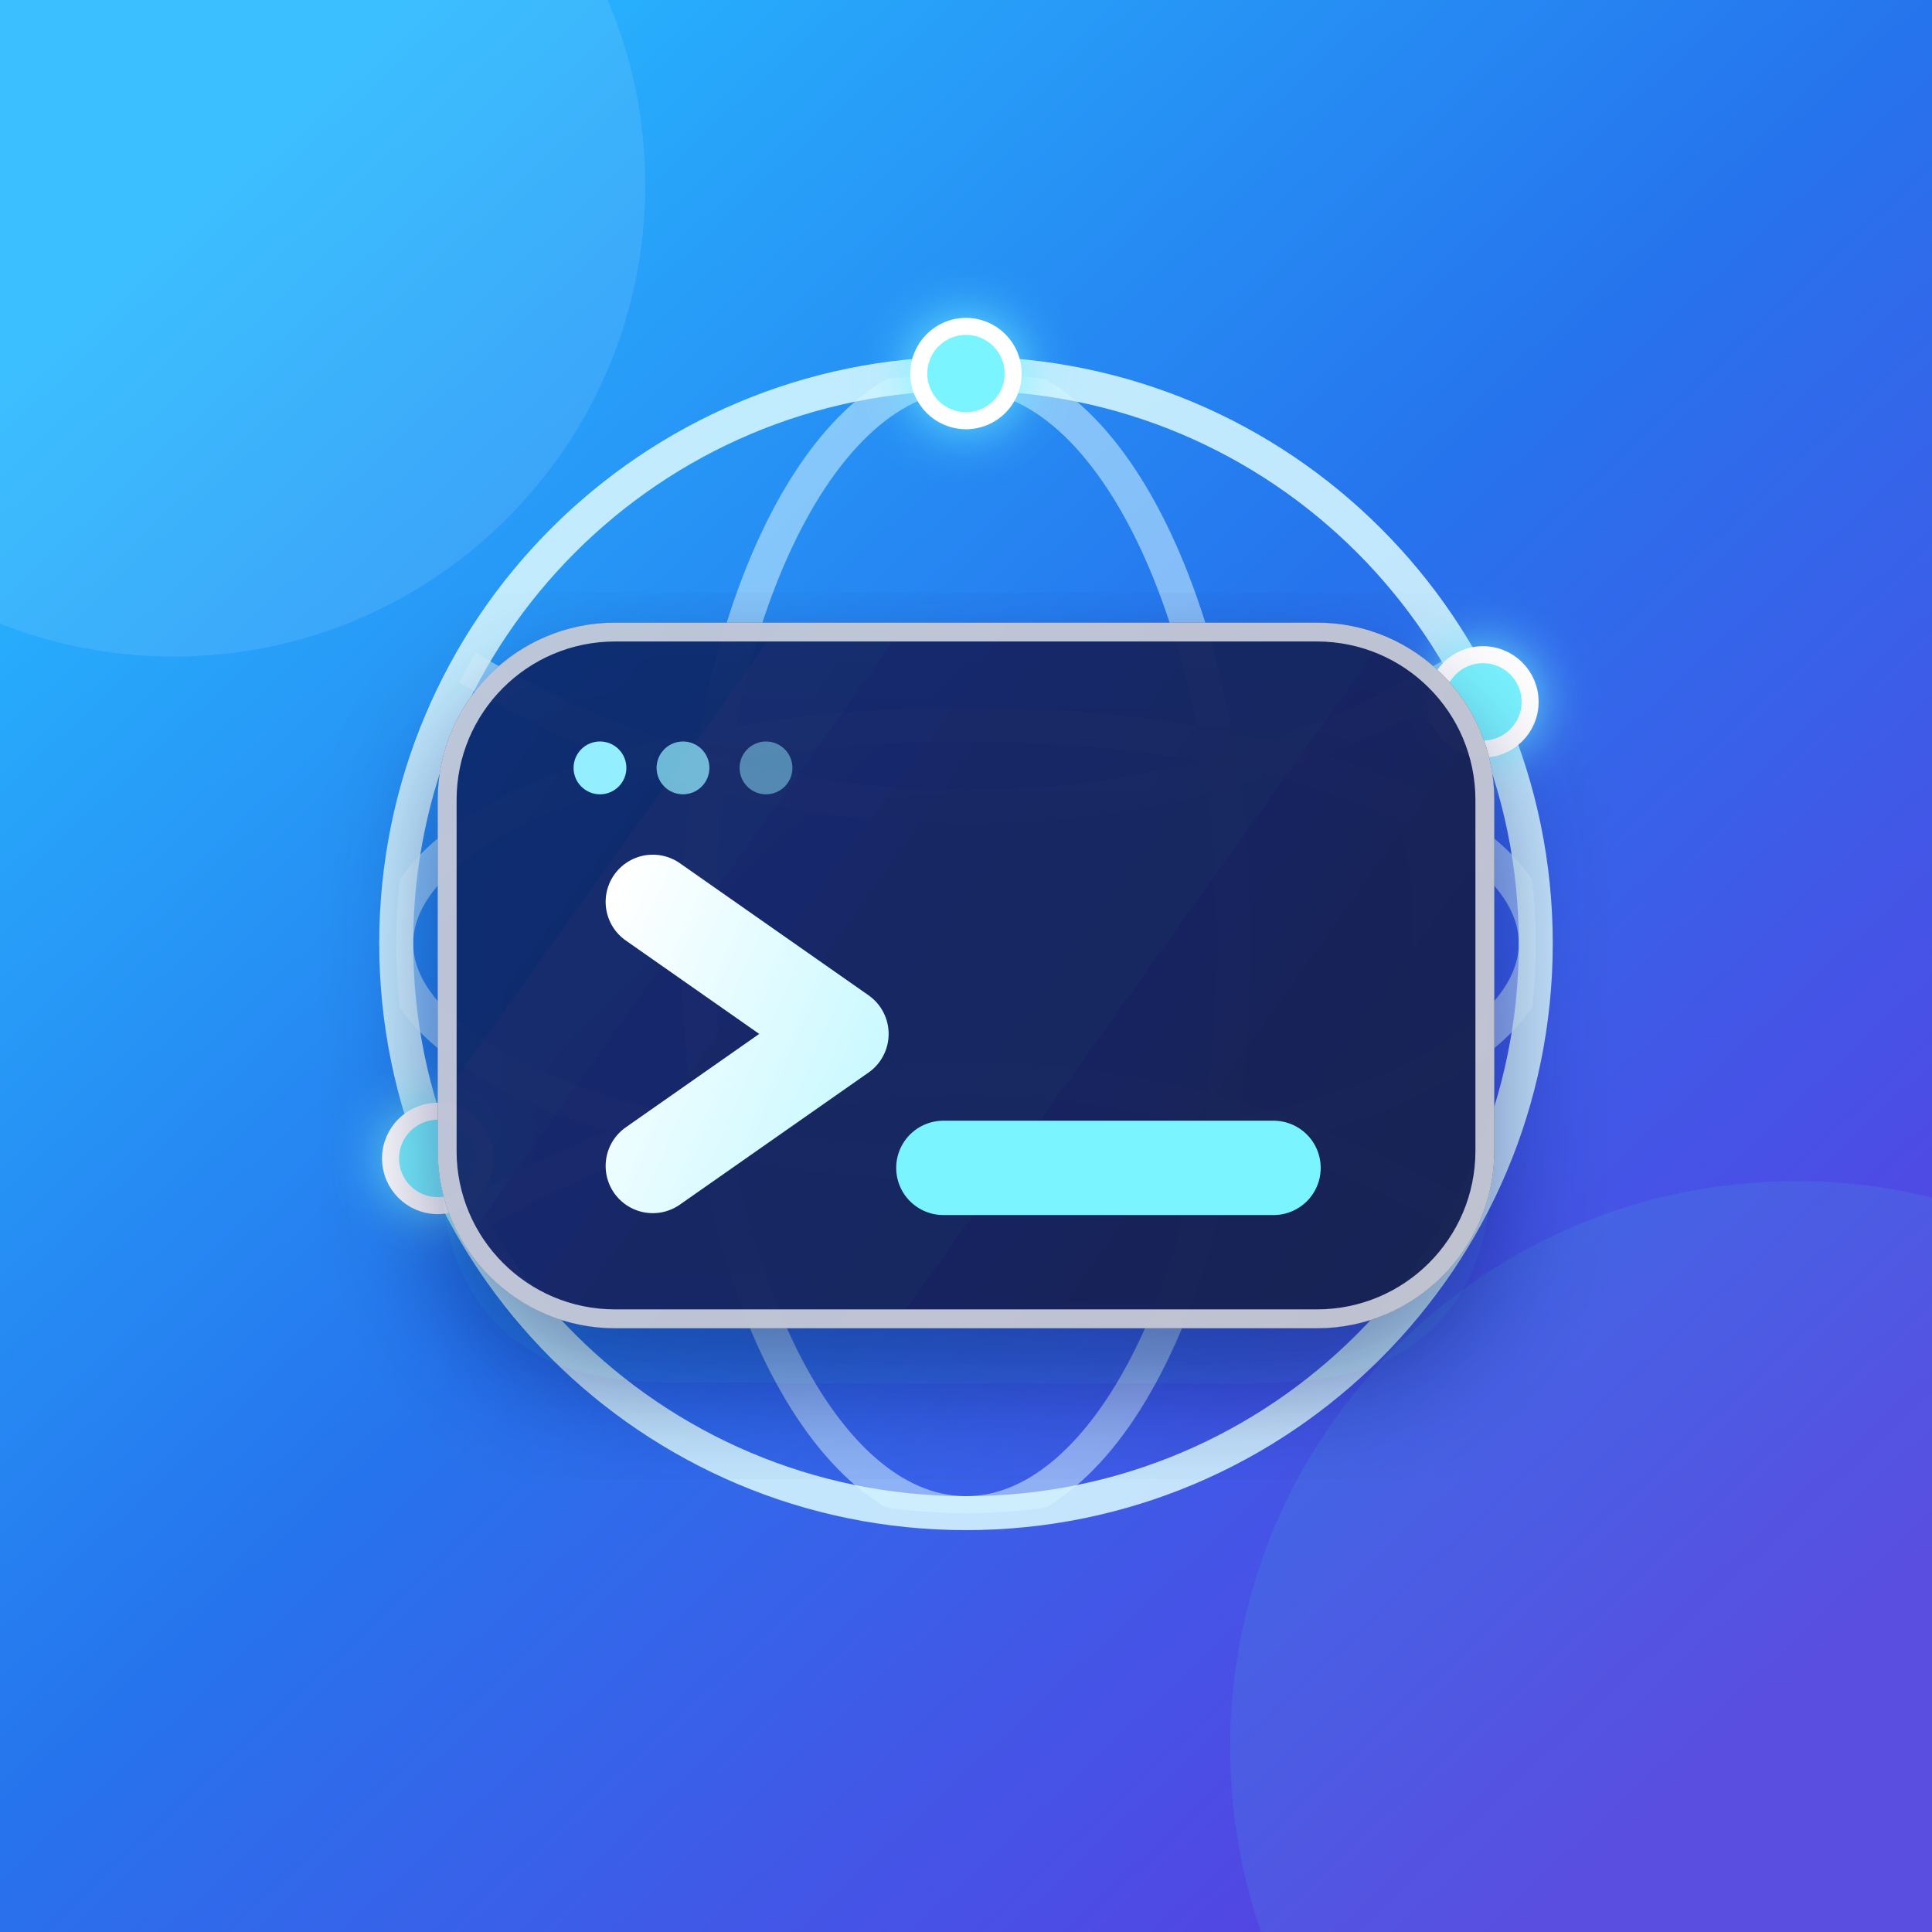
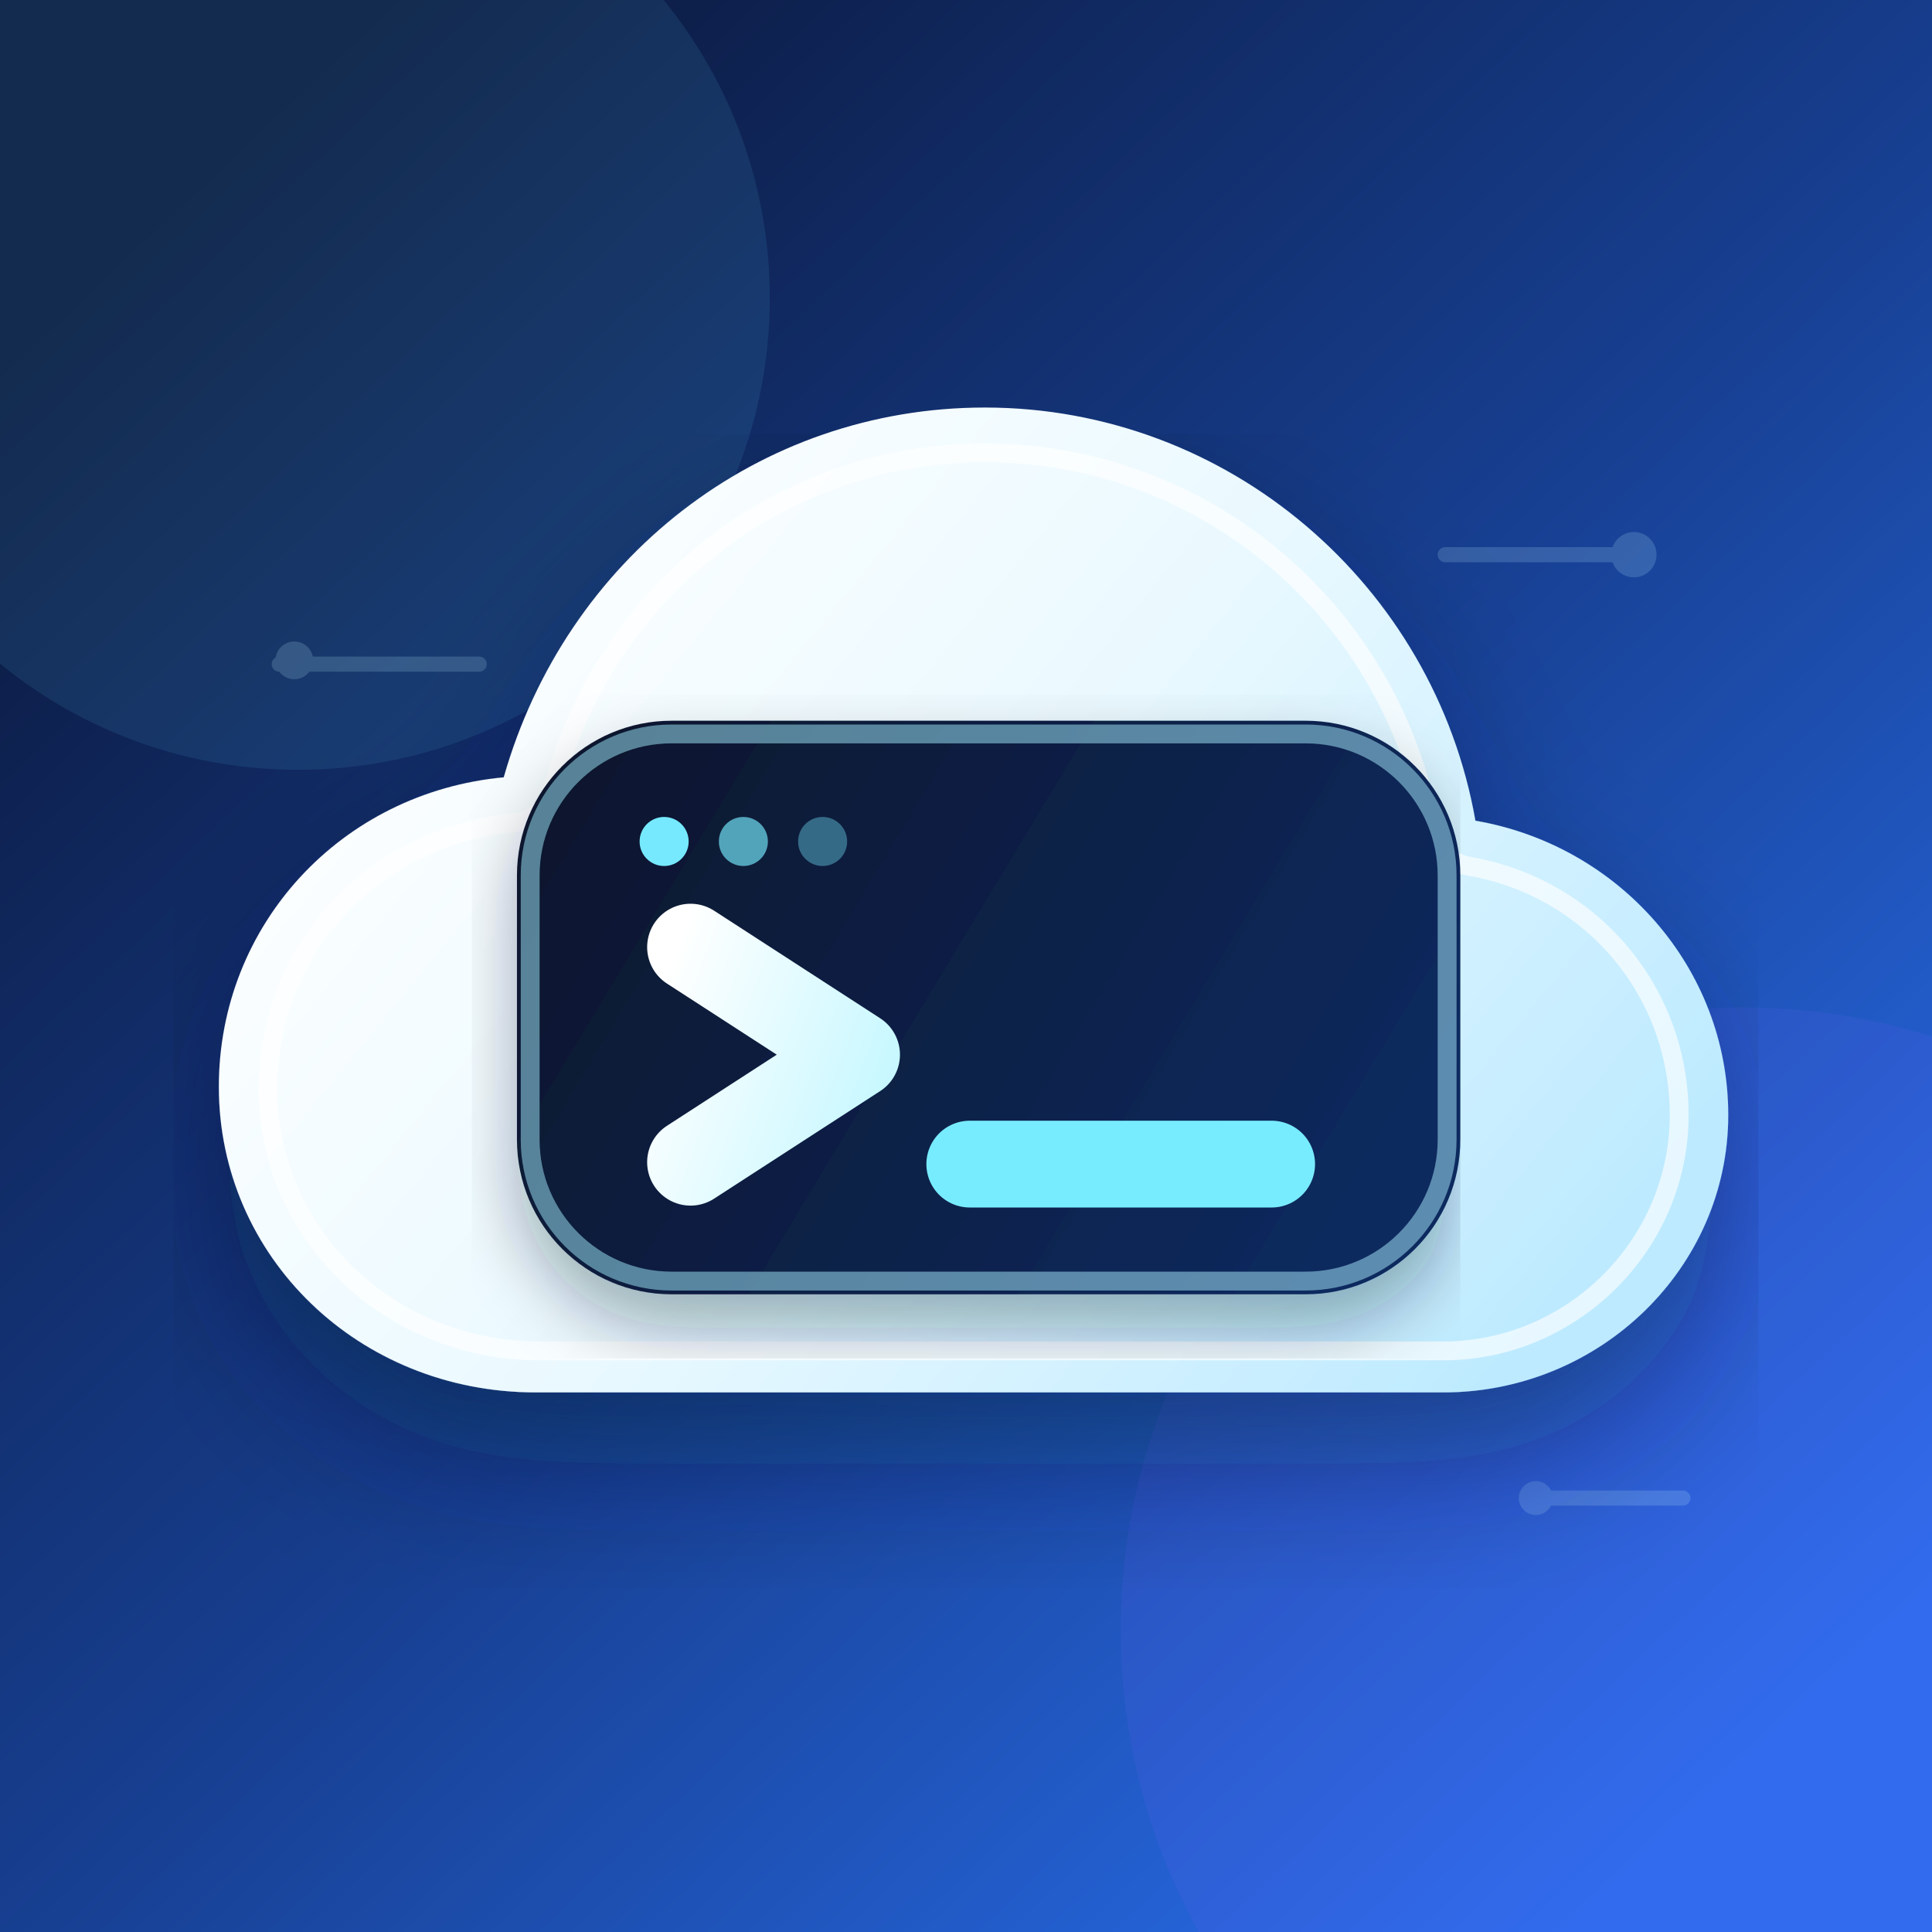
<svg xmlns="http://www.w3.org/2000/svg" width="1024" height="1024" viewBox="0 0 1024 1024">
  <defs>
-     <linearGradient id="background" x1="118" y1="92" x2="906" y2="934" gradientUnits="userSpaceOnUse">
-       <stop offset="0" stop-color="#27B8FF" />
-       <stop offset="0.48" stop-color="#2674ED" />
-       <stop offset="1" stop-color="#5B3DE1" />
+     <linearGradient id="background" x1="112" y1="84" x2="920" y2="940" gradientUnits="userSpaceOnUse">
+       <stop offset="0" stop-color="#0B183B" />
+       <stop offset="0.52" stop-color="#173F91" />
+       <stop offset="1" stop-color="#296DEB" />
    </linearGradient>
-     <radialGradient id="halo" cx="0" cy="0" r="1" gradientTransform="translate(512 468) rotate(90) scale(430)">
-       <stop stop-color="#69E4FF" stop-opacity="0.44" />
-       <stop offset="1" stop-color="#69E4FF" stop-opacity="0" />
+     <radialGradient id="atmosphere" cx="0" cy="0" r="1" gradientTransform="translate(744 196) rotate(128) scale(700)">
+       <stop stop-color="#70E5FF" stop-opacity="0.42" />
+       <stop offset="0.56" stop-color="#50B7FF" stop-opacity="0.10" />
+       <stop offset="1" stop-color="#50B7FF" stop-opacity="0" />
    </radialGradient>
-     <linearGradient id="terminal" x1="282" y1="356" x2="748" y2="688" gradientUnits="userSpaceOnUse">
-       <stop stop-color="#102C70" stop-opacity="0.96" />
-       <stop offset="1" stop-color="#172052" stop-opacity="0.98" />
+     <linearGradient id="cloud" x1="214" y1="272" x2="790" y2="744" gradientUnits="userSpaceOnUse">
+       <stop stop-color="#FFFFFF" />
+       <stop offset="0.48" stop-color="#EAF9FF" />
+       <stop offset="1" stop-color="#BDEAFF" />
    </linearGradient>
-     <linearGradient id="prompt" x1="332" y1="462" x2="668" y2="610" gradientUnits="userSpaceOnUse">
+     <linearGradient id="terminal" x1="318" y1="414" x2="716" y2="654" gradientUnits="userSpaceOnUse">
+       <stop stop-color="#08172F" />
+       <stop offset="1" stop-color="#102A5F" />
+     </linearGradient>
+     <linearGradient id="prompt" x1="370" y1="472" x2="674" y2="586" gradientUnits="userSpaceOnUse">
      <stop stop-color="#FFFFFF" />
-       <stop offset="1" stop-color="#87F1FF" />
+       <stop offset="1" stop-color="#75ECFF" />
    </linearGradient>
-     <clipPath id="globeClip">
-       <circle cx="512" cy="500" r="302" />
-     </clipPath>
-     <filter id="panelShadow" x="170" y="284" width="684" height="500" filterUnits="userSpaceOnUse">
-       <feDropShadow dx="0" dy="30" stdDeviation="30" flood-color="#0B1A58" flood-opacity="0.46" />
+     <filter id="cloudShadow" x="92" y="192" width="840" height="650" filterUnits="userSpaceOnUse">
+       <feDropShadow dx="0" dy="38" stdDeviation="38" flood-color="#07142F" flood-opacity="0.38" />
    </filter>
-     <filter id="nodeGlow" x="-80%" y="-80%" width="260%" height="260%">
-       <feDropShadow dx="0" dy="0" stdDeviation="14" flood-color="#70F3FF" flood-opacity="0.9" />
+     <filter id="terminalShadow" x="250" y="350" width="524" height="370" filterUnits="userSpaceOnUse">
+       <feDropShadow dx="0" dy="18" stdDeviation="18" flood-color="#07142F" flood-opacity="0.34" />
    </filter>
  </defs>
  <rect width="1024" height="1024" fill="url(#background)" />
-   <circle cx="512" cy="468" r="430" fill="url(#halo)" />
-   <circle cx="92" cy="98" r="250" fill="#FFFFFF" opacity="0.10" />
-   <circle cx="952" cy="926" r="300" fill="#48E9D2" opacity="0.10" />
-   <g fill="none" stroke="#D7F7FF" stroke-width="18" stroke-linecap="round">
-     <circle cx="512" cy="500" r="302" stroke-opacity="0.88" />
-     <g clip-path="url(#globeClip)" stroke-opacity="0.54">
-       <ellipse cx="512" cy="500" rx="142" ry="302" />
-       <ellipse cx="512" cy="500" rx="302" ry="116" />
-       <path d="M248 354C332 404 423 428 512 428C602 428 692 404 776 354" />
-       <path d="M248 646C332 596 423 572 512 572C602 572 692 596 776 646" />
-     </g>
+   <rect width="1024" height="1024" fill="url(#atmosphere)" />
+   <circle cx="158" cy="158" r="250" fill="#5BDAFF" opacity="0.10" />
+   <circle cx="924" cy="864" r="330" fill="#765CFF" opacity="0.12" />
+   <g opacity="0.18" fill="#BDEEFF">
+     <circle cx="156" cy="350" r="10" />
+     <circle cx="866" cy="294" r="12" />
+     <circle cx="814" cy="794" r="9" />
+     <path d="M148 352H254" stroke="#BDEEFF" stroke-width="8" stroke-linecap="round" />
+     <path d="M766 294H868" stroke="#BDEEFF" stroke-width="8" stroke-linecap="round" />
+     <path d="M814 794H892" stroke="#BDEEFF" stroke-width="8" stroke-linecap="round" />
  </g>
-   <g filter="url(#nodeGlow)">
-     <circle cx="512" cy="198" r="25" fill="#7AF4FF" stroke="#FFFFFF" stroke-width="9" />
-     <circle cx="232" cy="614" r="25" fill="#7AF4FF" stroke="#FFFFFF" stroke-width="9" />
-     <circle cx="786" cy="372" r="25" fill="#7AF4FF" stroke="#FFFFFF" stroke-width="9" />
+   <g filter="url(#cloudShadow)">
+     <path d="M284 738C190 738 116 666 116 576C116 490 181 420 267 412C300 296 402 216 522 216C651 216 760 310 782 435C858 448 916 513 916 591C916 672 848 738 765 738H284Z" fill="url(#cloud)" />
+     <path d="M286 716C206 716 142 654 142 577C142 503 198 443 273 436C283 435 290 428 293 418C321 313 414 240 522 240C639 240 738 325 758 439C760 449 768 457 778 459C843 470 890 525 890 591C890 660 833 716 765 716H286Z" fill="none" stroke="#FFFFFF" stroke-opacity="0.64" stroke-width="10" />
  </g>
-   <g filter="url(#panelShadow)">
-     <rect x="232" y="330" width="560" height="374" rx="94" fill="url(#terminal)" />
-     <rect x="237" y="335" width="550" height="364" rx="89" fill="none" stroke="#FFFFFF" stroke-opacity="0.72" stroke-width="10" />
+   <g filter="url(#terminalShadow)">
+     <rect x="274" y="382" width="500" height="304" rx="82" fill="url(#terminal)" />
+     <rect x="281" y="389" width="486" height="290" rx="75" fill="none" stroke="#A8EFFF" stroke-opacity="0.50" stroke-width="10" />
  </g>
-   <g fill="#93EFFF">
-     <circle cx="318" cy="407" r="14" />
-     <circle cx="362" cy="407" r="14" opacity="0.72" />
-     <circle cx="406" cy="407" r="14" opacity="0.48" />
+   <g fill="#76E9FF">
+     <circle cx="352" cy="446" r="13" />
+     <circle cx="394" cy="446" r="13" opacity="0.66" />
+     <circle cx="436" cy="446" r="13" opacity="0.38" />
  </g>
-   <path d="M346 478L446 548L346 618" fill="none" stroke="url(#prompt)" stroke-width="50" stroke-linecap="round" stroke-linejoin="round" />
-   <path d="M500 619H675" fill="none" stroke="#7AF4FF" stroke-width="50" stroke-linecap="round" />
+   <path d="M366 502L454 559L366 616" fill="none" stroke="url(#prompt)" stroke-width="46" stroke-linecap="round" stroke-linejoin="round" />
+   <path d="M514 617H674" fill="none" stroke="#78ECFF" stroke-width="46" stroke-linecap="round" />
</svg>
